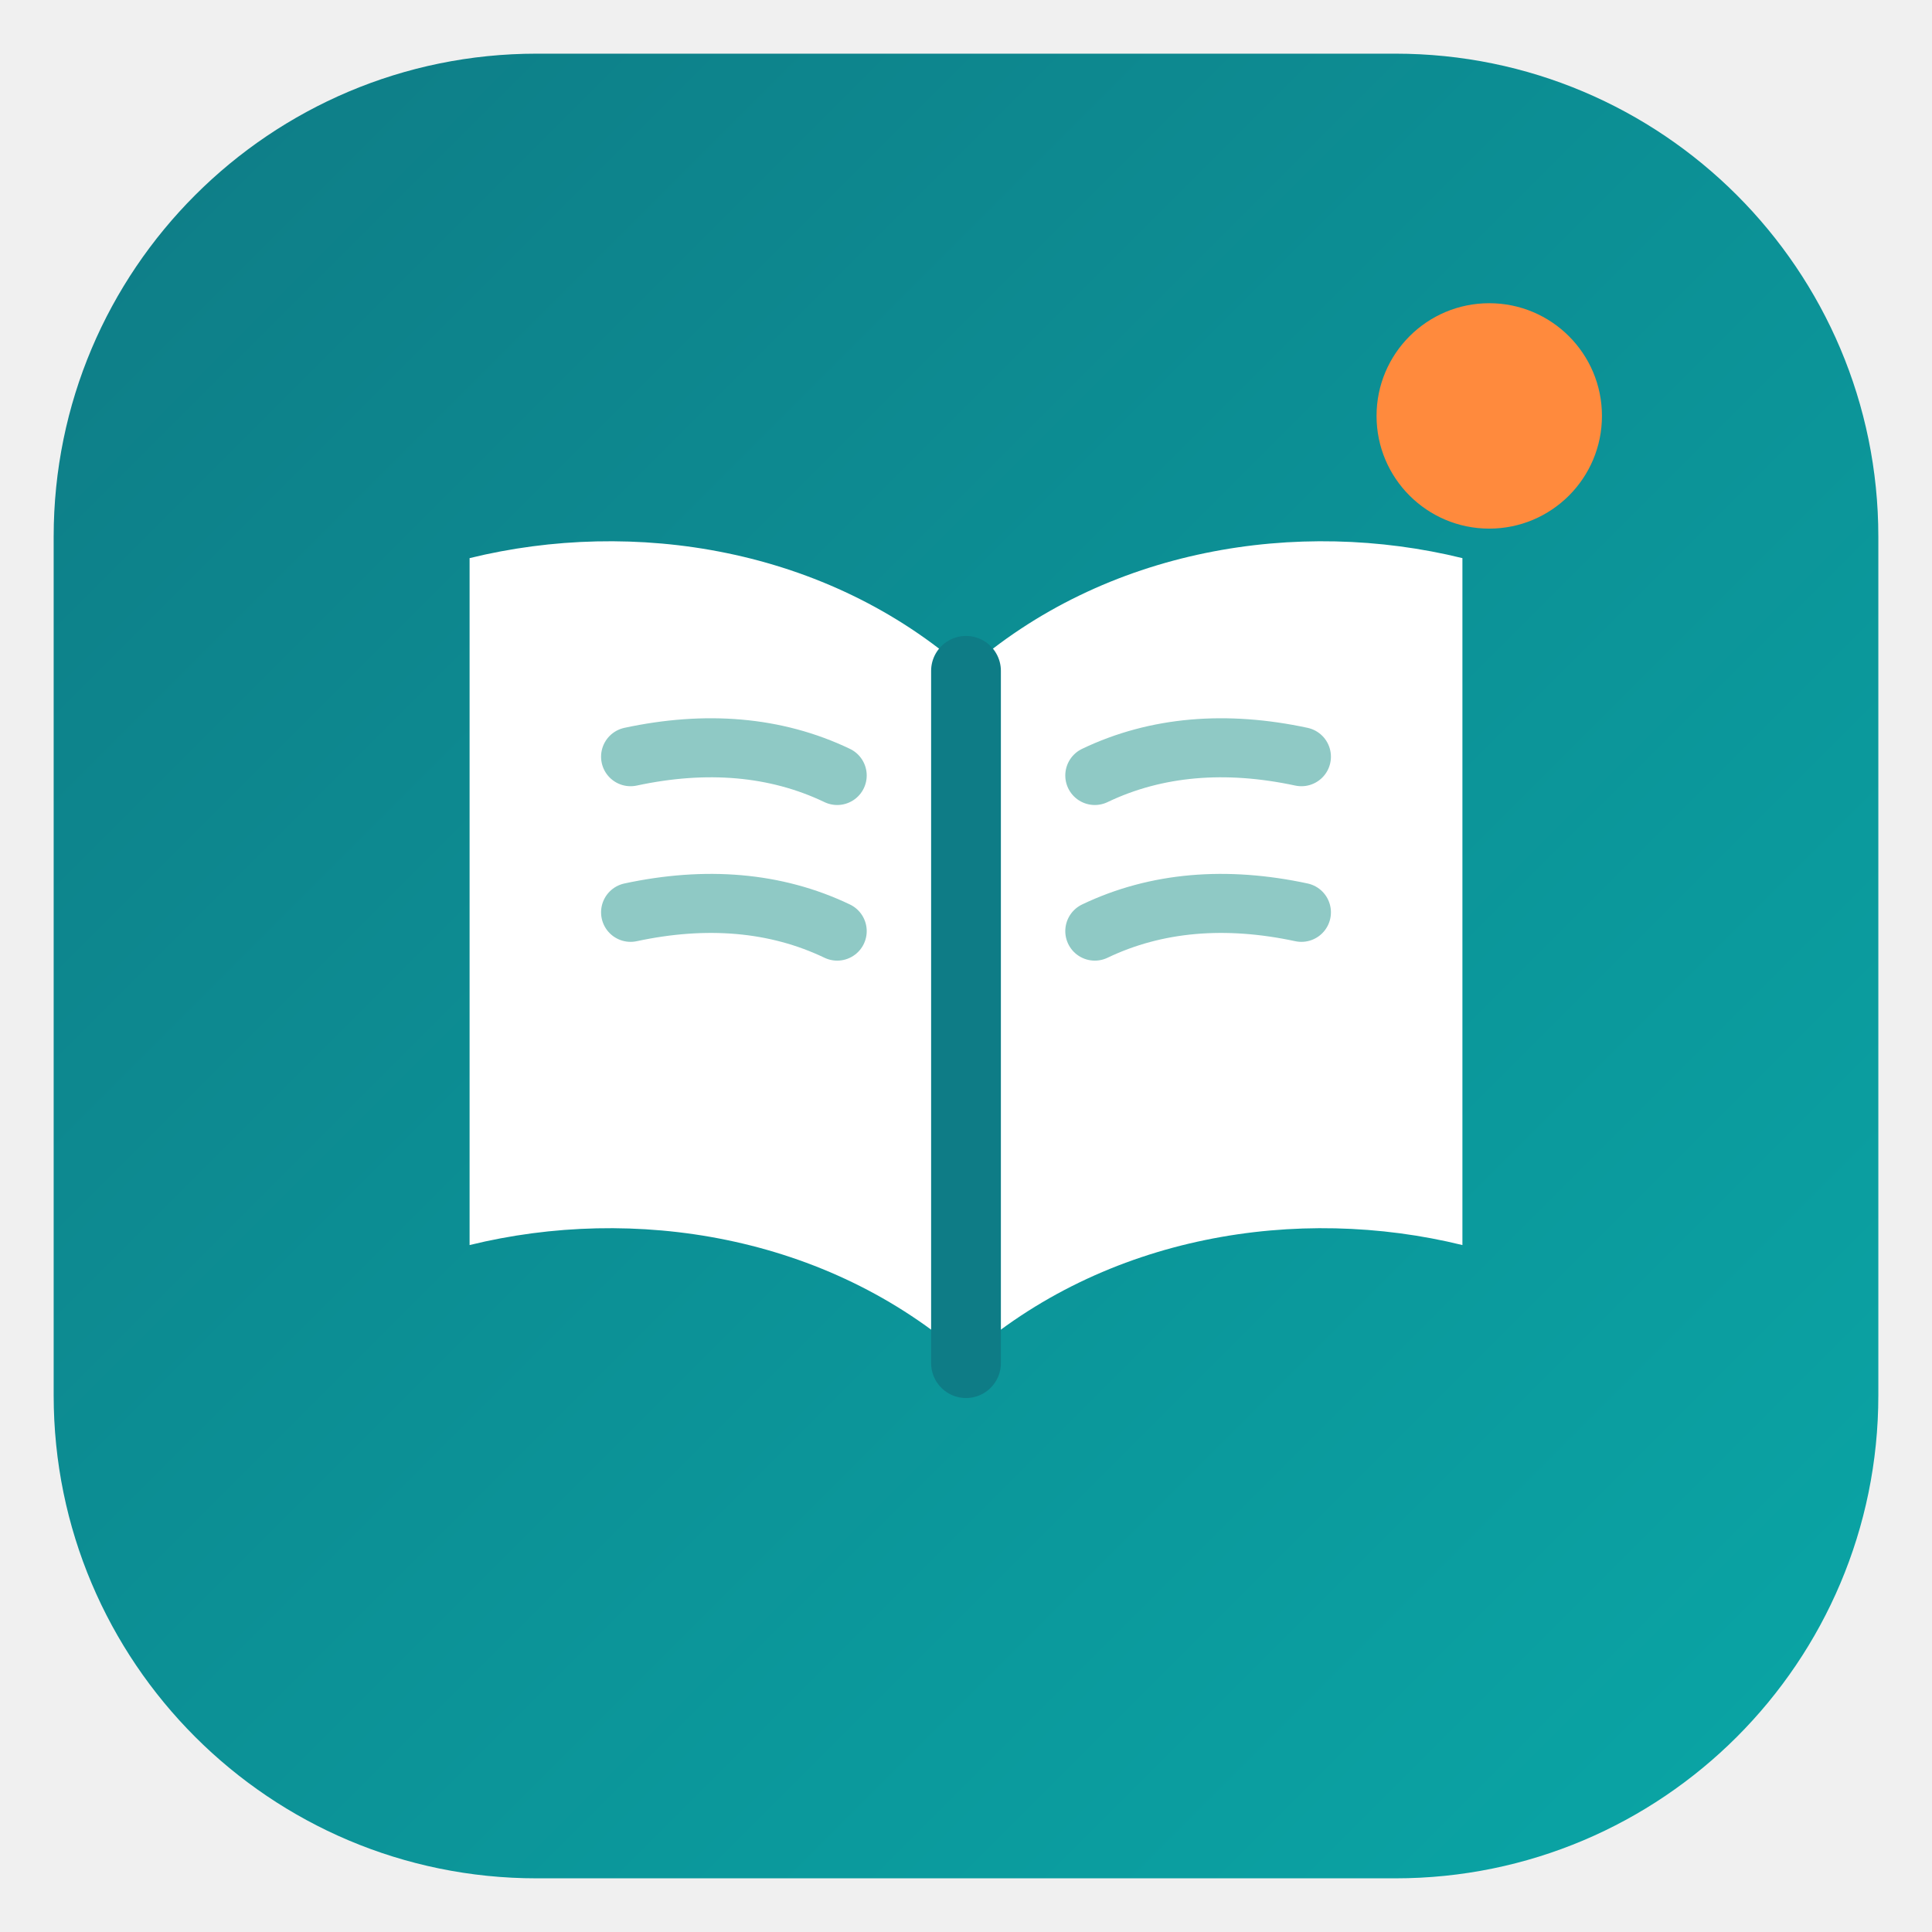
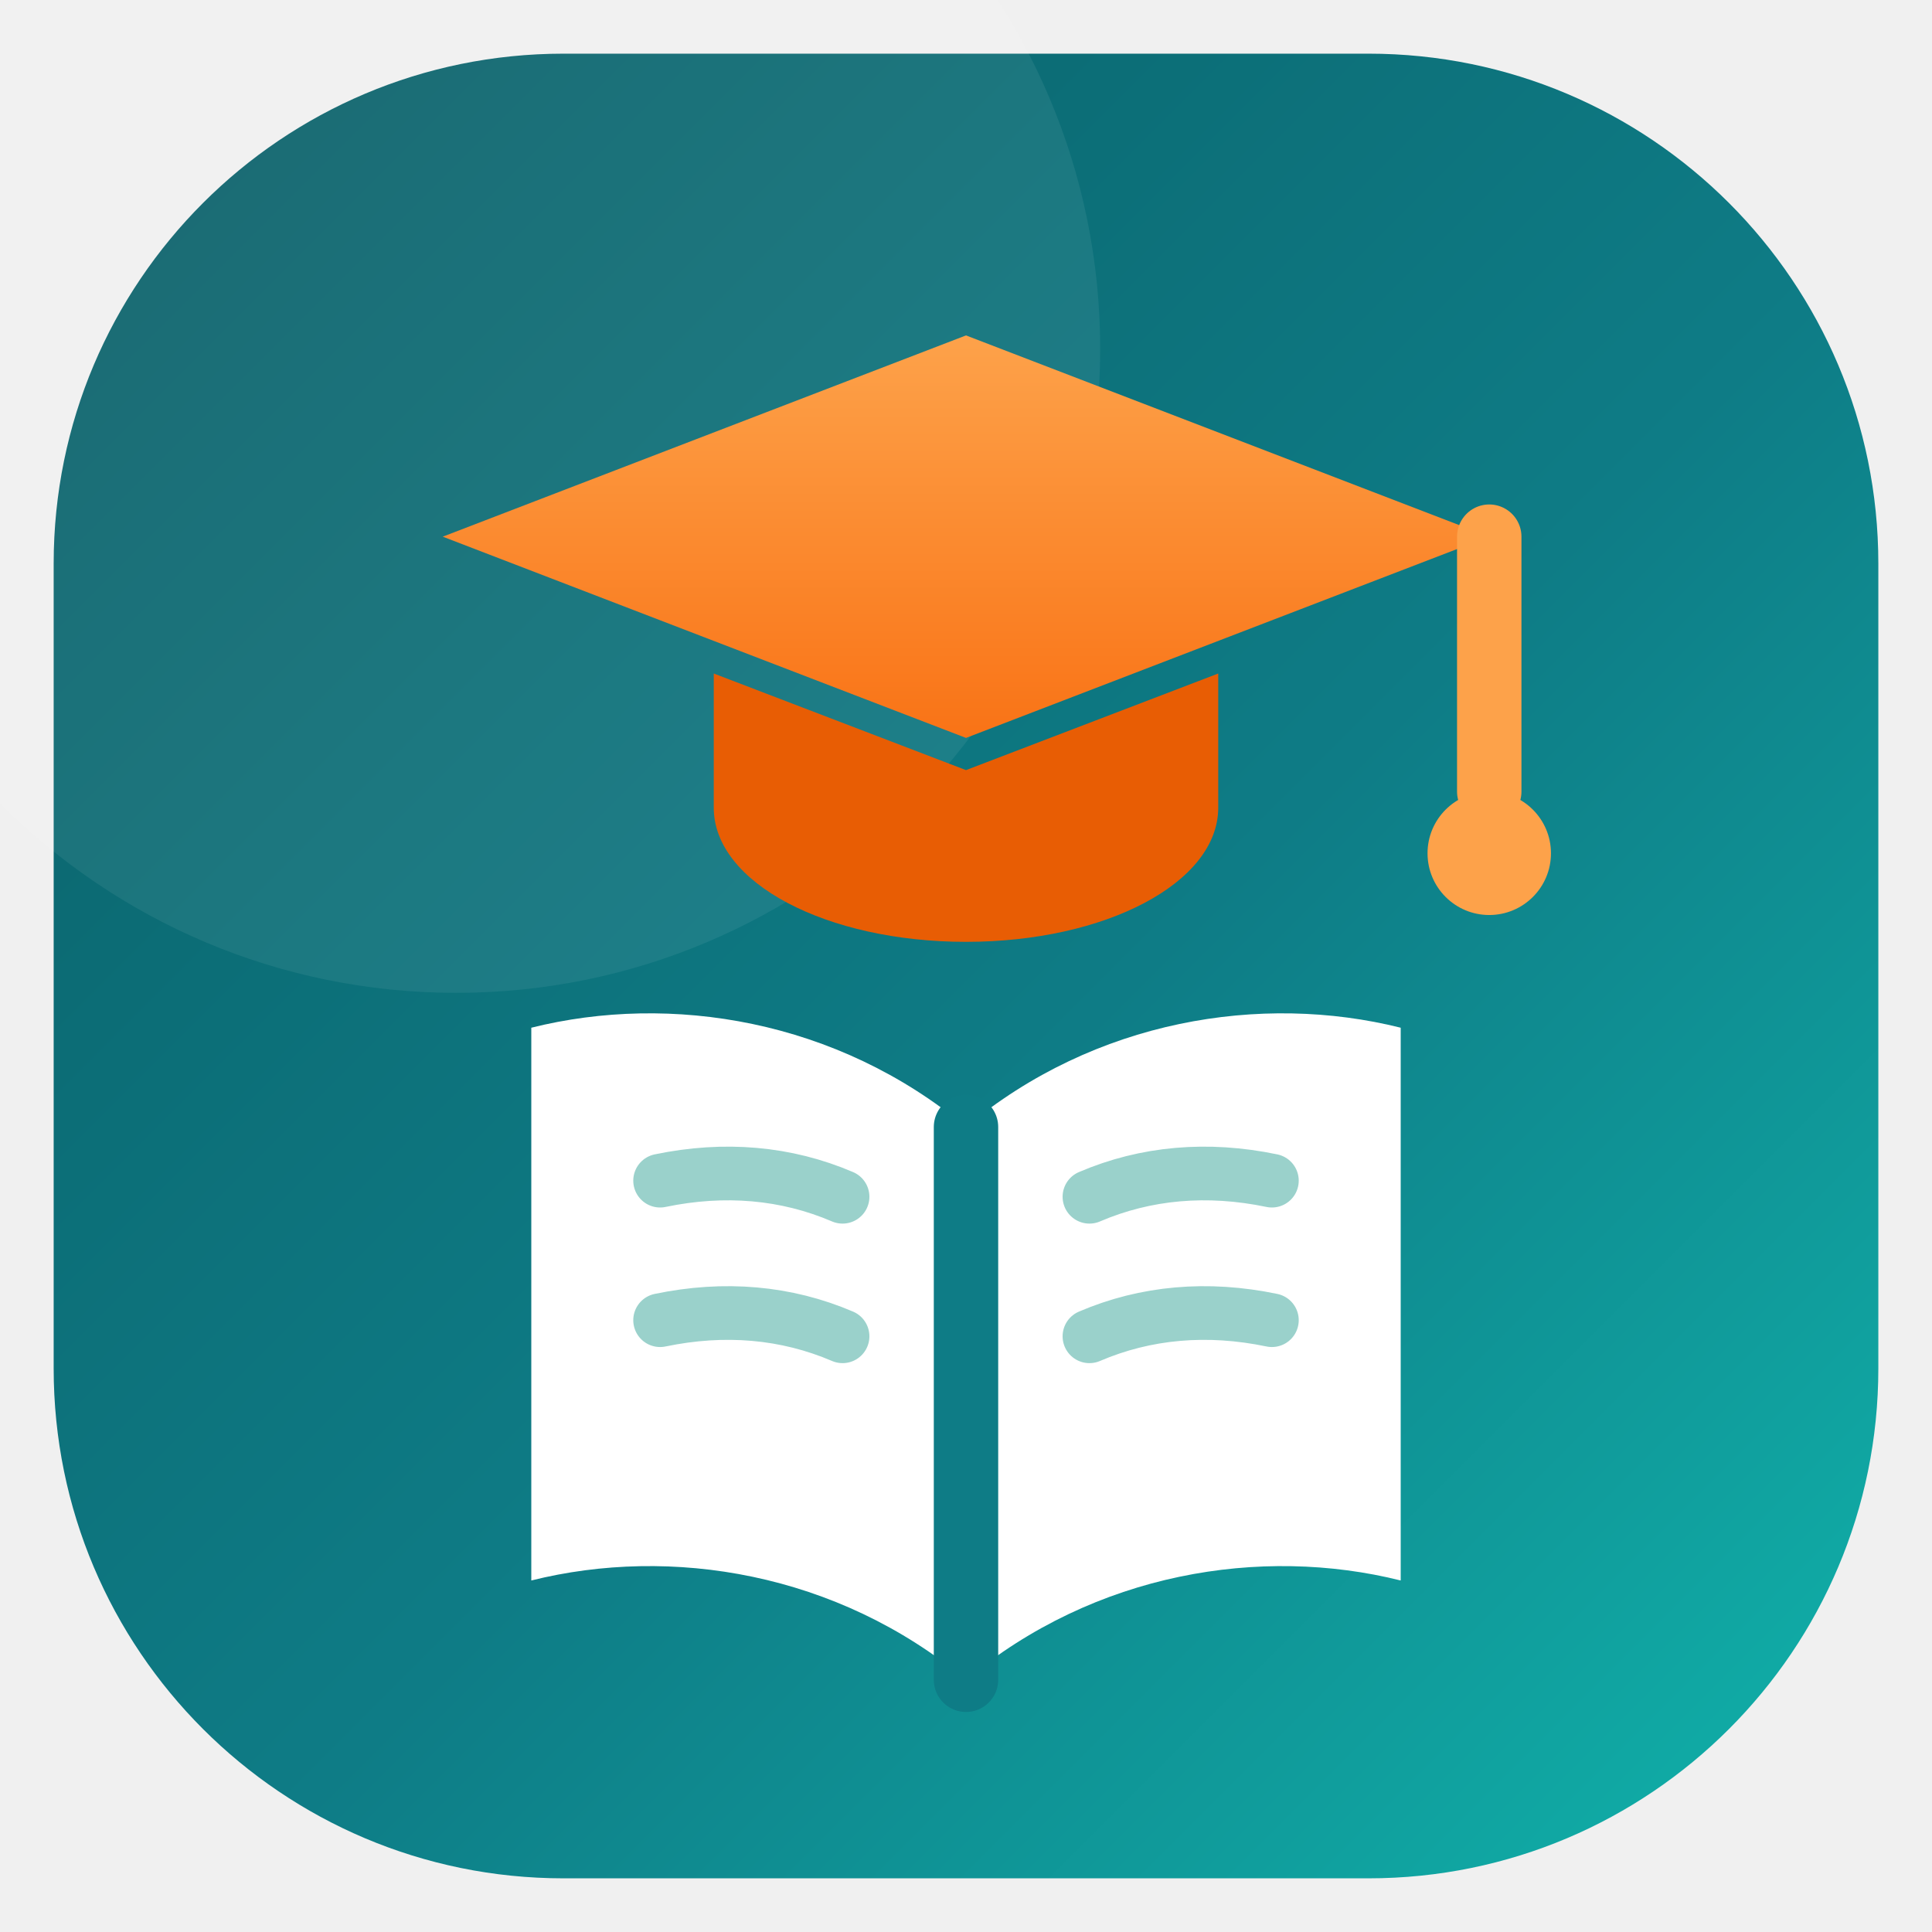
<svg xmlns="http://www.w3.org/2000/svg" viewBox="0 0 72 72" role="img" aria-label="microedu.com logo">
  <defs>
-     <linearGradient id="mg" x1="0" y1="0" x2="1" y2="1">
-       <stop offset="0" stop-color="#0E7C86" />
-       <stop offset="1" stop-color="#0AA6A6" />
+     <linearGradient id="bg" x1="0" y1="0" x2="1" y2="1">
+       <stop offset="0" stop-color="#0a5e66" />
+       <stop offset=".55" stop-color="#0e7c86" />
+       <stop offset="1" stop-color="#11b3ab" />
+     </linearGradient>
+     <linearGradient id="cap" x1="0" y1="0" x2="0" y2="1">
+       <stop offset="0" stop-color="#fda24a" />
+       <stop offset="1" stop-color="#f97316" />
    </linearGradient>
  </defs>
-   <rect x="2" y="2" width="68" height="68" rx="18" fill="url(#mg)" />
-   <path d="M36 25c-5.2-4.6-12.4-5.7-18.5-4.2v25.6c6.1-1.5 13.3-.4 18.5 4.2 5.2-4.6 12.4-5.7 18.5-4.2V20.8C48.4 19.3 41.2 20.4 36 25z" fill="#ffffff" />
-   <path d="M36 25v25.8" stroke="#0E7C86" stroke-width="2.6" stroke-linecap="round" />
-   <path d="M23.5 28.2c2.8-.6 5.4-.4 7.7.7M23.5 34c2.8-.6 5.4-.4 7.7.7M40.8 28.9c2.3-1.1 4.9-1.3 7.7-.7M40.8 34.7c2.3-1.1 4.9-1.3 7.7-.7" stroke="#8FC9C5" stroke-width="2.2" stroke-linecap="round" fill="none" />
-   <circle cx="55.5" cy="15.5" r="4.2" fill="#FF8A3D" />
+   <rect x="2" y="2" width="68" height="68" rx="19" fill="url(#bg)" />
+   <circle cx="17" cy="13" r="24" fill="#ffffff" opacity=".07" />
+   <path d="M26.6 25.1v5c0 2.8 4.2 5 9.4 5s9.4-2.2 9.4-5v-5l-9.4 3.6z" fill="#e85d04" />
+   <polygon points="36,12.5 55.5,20 36,27.5 16.5,20" fill="url(#cap)" />
+   <path d="M55.5 20v9.5" stroke="#fda24a" stroke-width="2.4" stroke-linecap="round" />
+   <circle cx="55.5" cy="31.8" r="2.3" fill="#fda24a" />
+   <path d="M36 42c-4.8-4-11-5-16.2-3.7v20.6c5.2-1.3 11.4-.3 16.2 3.7 4.8-4 11-5 16.2-3.7V38.3C47 37 40.8 38 36 42z" fill="#ffffff" />
+   <path d="M36 42v20.6" stroke="#0e7c86" stroke-width="2.4" stroke-linecap="round" />
+   <path d="M24.6 44c2.4-.5 4.7-.3 6.8.6M24.6 49.2c2.4-.5 4.7-.3 6.8.6M40.6 44.6c2.1-.9 4.4-1.1 6.8-.6M40.6 49.8c2.1-.9 4.4-1.1 6.8-.6" stroke="#9ad1cb" stroke-width="2" stroke-linecap="round" fill="none" />
</svg>
